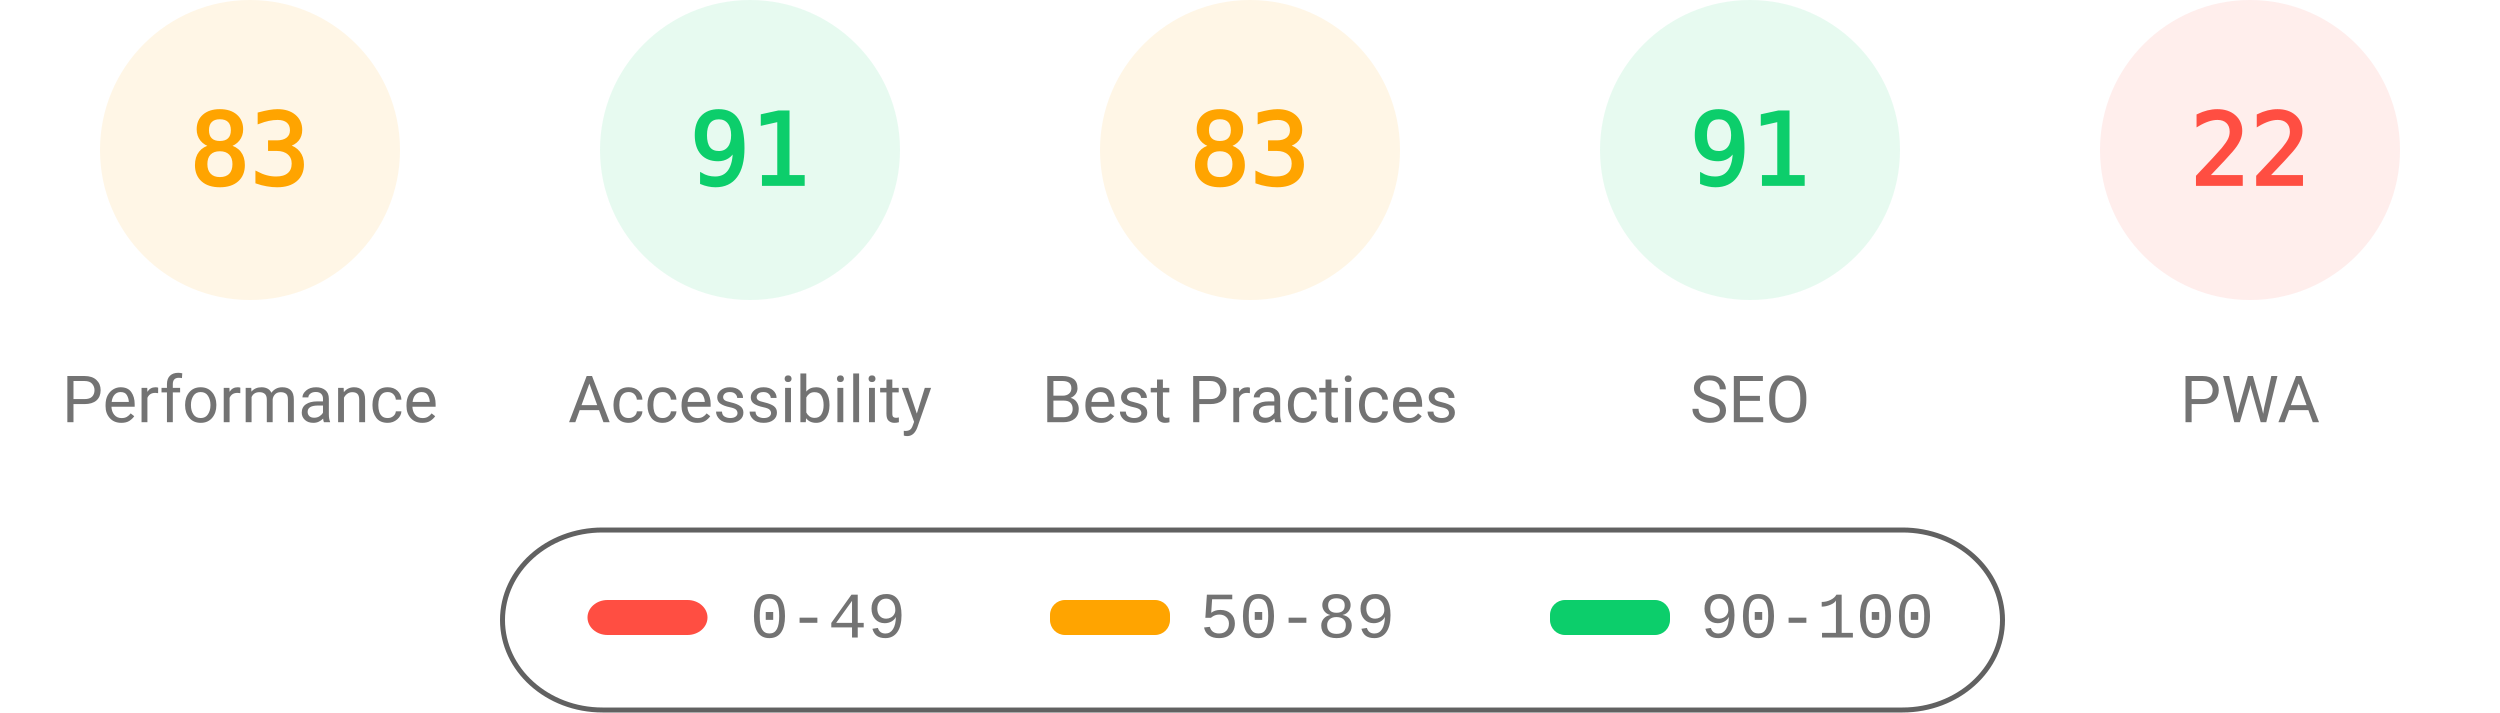
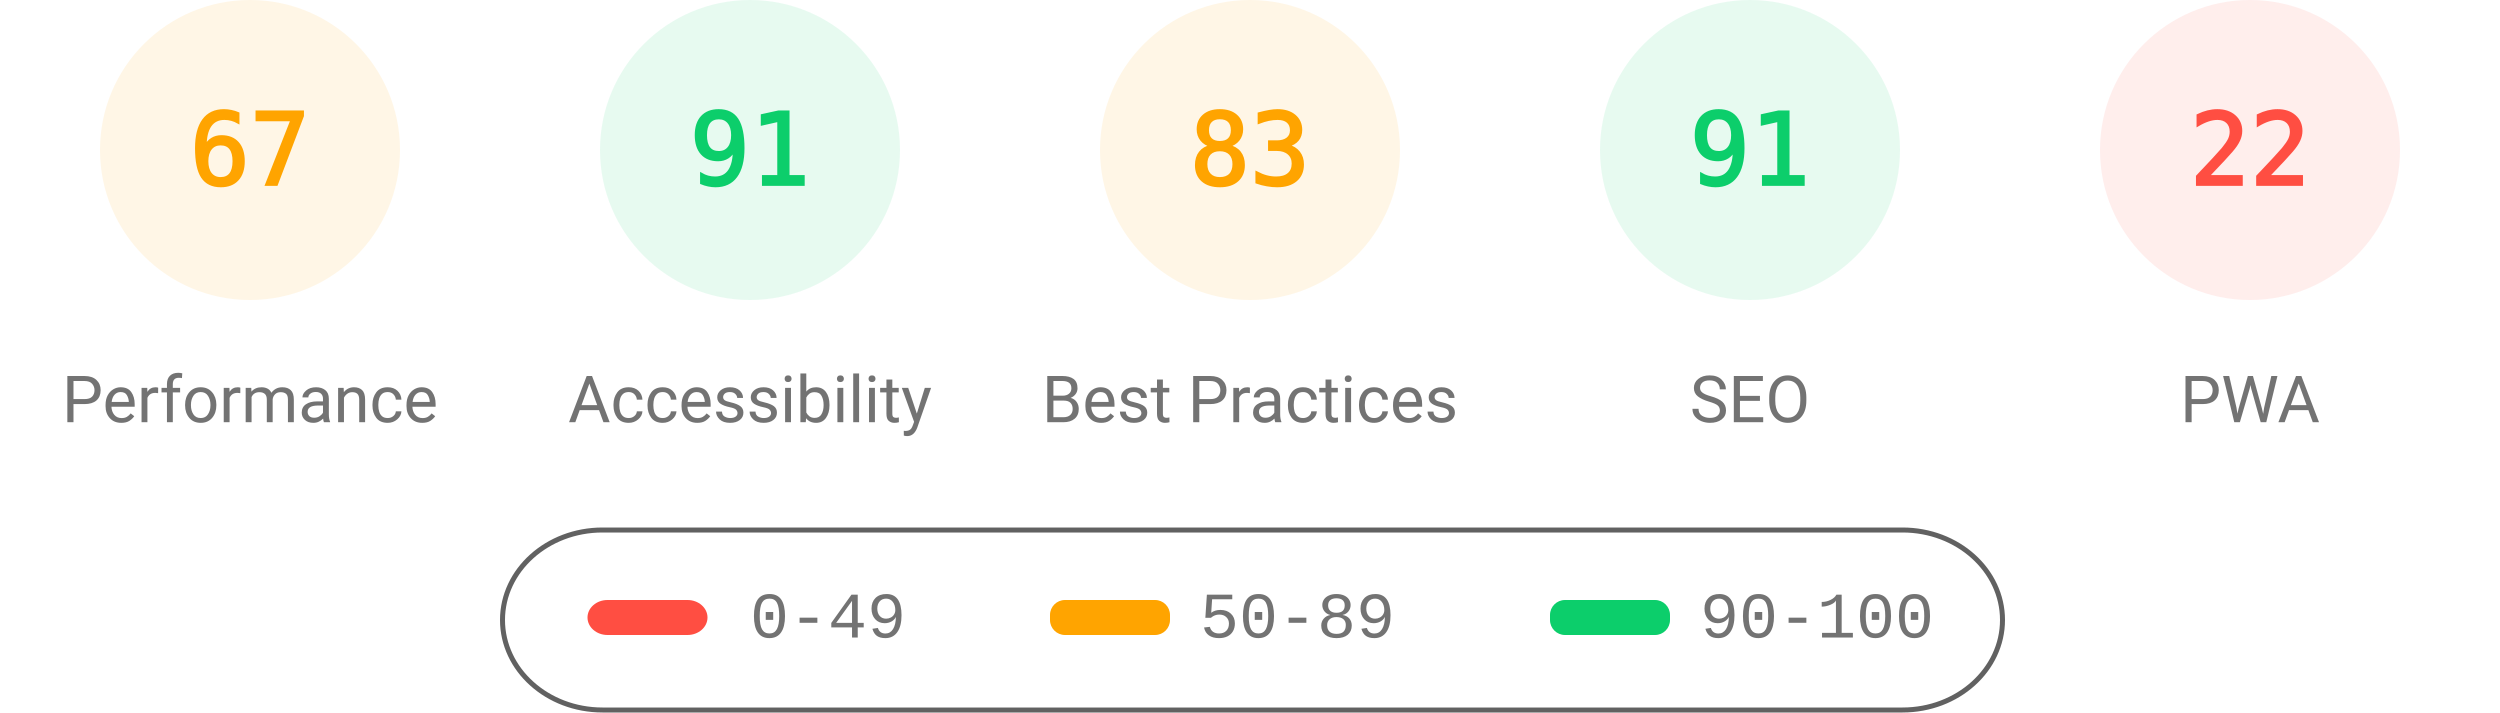
<svg xmlns="http://www.w3.org/2000/svg" fill="none" width="1000" height="285">
  <style>.gauge-base{opacity:.1}.gauge-arc{fill:none;animation-delay:250ms;stroke-linecap:round;transform:rotate(-90deg);transform-origin:100px 60px;animation:load-gauge 1s ease forwards}.guage-text{font-size:40px;font-family:monospace;text-align:center}.guage-red{color:#ff4e42;fill:#ff4e42;stroke:#ff4e42}.guage-orange{color:#ffa400;fill:#ffa400;stroke:#ffa400}.guage-green{color:#0cce6b;fill:#0cce6b;stroke:#0cce6b}.guage-undefined{color:#5c5c5c;fill:#5c5c5c;stroke:#5c5c5c}.guage-title{color:#737373;fill:#737373;stroke:none;font-size:26px;line-height:26px;font-family:Roboto,Halvetica,Arial,sans-serif}@keyframes load-gauge{from{stroke-dasharray:0 352.858}}</style>
  <svg class="guage-div guage-perf guage-orange" viewBox="0 0 200 200" width="200" height="200">
    <circle class="gauge-base" r="56" cx="100" cy="60" stroke-width="8" />
-     <circle class="gauge-arc guage-arc-1" r="56" cx="100" cy="60" stroke-width="8" style="stroke-dasharray:292.042,351.858" />
-     <text class="guage-text" x="100" y="60" alignment-baseline="central" dominant-baseline="central" text-anchor="middle">83</text>
+     <circle class="gauge-arc guage-arc-1" r="56" cx="100" cy="60" stroke-width="8" style="stroke-dasharray:235.745,351.858" />
+     <text class="guage-text" x="100" y="60" alignment-baseline="central" dominant-baseline="central" text-anchor="middle">67</text>
    <text class="guage-title" x="100" y="160" alignment-baseline="central" dominant-baseline="central" text-anchor="middle">Performance</text>
  </svg>
  <svg class="guage-div guage-acc guage-green" viewBox="0 0 200 200" width="200" height="200" x="200">
    <circle class="gauge-base" r="56" cx="100" cy="60" stroke-width="8" />
    <circle class="gauge-arc guage-arc-2" r="56" cx="100" cy="60" stroke-width="8" style="stroke-dasharray:320.191,351.858" />
    <text class="guage-text" x="100" y="60" alignment-baseline="central" dominant-baseline="central" text-anchor="middle">91</text>
    <text class="guage-title" x="100" y="160" alignment-baseline="central" dominant-baseline="central" text-anchor="middle">Accessibility</text>
  </svg>
  <svg class="guage-div guage-best guage-orange" viewBox="0 0 200 200" width="200" height="200" x="400">
    <circle class="gauge-base" r="56" cx="100" cy="60" stroke-width="8" />
    <circle class="gauge-arc guage-arc-3" r="56" cx="100" cy="60" stroke-width="8" style="stroke-dasharray:292.042,351.858" />
    <text class="guage-text" x="100" y="60" alignment-baseline="central" dominant-baseline="central" text-anchor="middle">83</text>
    <text class="guage-title" x="100" y="160" alignment-baseline="central" dominant-baseline="central" text-anchor="middle">Best Practices</text>
  </svg>
  <svg class="guage-div guage-seo guage-green" viewBox="0 0 200 200" width="200" height="200" x="600">
    <circle class="gauge-base" r="56" cx="100" cy="60" stroke-width="8" />
    <circle class="gauge-arc guage-arc-4" r="56" cx="100" cy="60" stroke-width="8" style="stroke-dasharray:320.191,351.858" />
    <text class="guage-text" x="100" y="60" alignment-baseline="central" dominant-baseline="central" text-anchor="middle">91</text>
    <text class="guage-title" x="100" y="160" alignment-baseline="central" dominant-baseline="central" text-anchor="middle">SEO</text>
  </svg>
  <svg class="guage-div guage-pwa guage-red" viewBox="0 0 200 200" width="200" height="200" x="800">
    <circle class="gauge-base" r="56" cx="100" cy="60" stroke-width="8" />
    <circle class="gauge-arc guage-arc-4" r="56" cx="100" cy="60" stroke-width="8" style="stroke-dasharray:77.409,351.858" />
    <text class="guage-text" x="100" y="60" alignment-baseline="central" dominant-baseline="central" text-anchor="middle">22</text>
    <text class="guage-title" x="100" y="160" alignment-baseline="central" dominant-baseline="central" text-anchor="middle">PWA</text>
  </svg>
  <svg width="604" height="76" x="200" y="210">
    <path fill="none" id="canvas_background" d="M-1-1h604v80H-1z" />
    <rect fill-opacity="0" stroke="#616161" stroke-width="2" rx="40" id="svg_2" height="72" width="600" y="2" x="1" fill="#000" />
    <rect stroke="#000" rx="8" id="svg_3" height="14" width="48" y="30" x="35" stroke-opacity="null" stroke-width="0" fill="#ff4e42" />
    <rect stroke="#000" rx="6" id="svg_4" height="14" width="48" y="30" x="220" stroke-opacity="null" stroke-width="0" fill="#ffa400" />
    <rect stroke="#000" rx="6" id="svg_5" height="14" width="48" y="30" x="420" stroke-opacity="null" stroke-width="0" fill="#0cce6b" />
    <text xml:space="preserve" text-anchor="start" font-family="'Courier New', Courier, monospace" font-size="26" id="svg_6" y="45" x="100" stroke-opacity="null" stroke-width="0" stroke="#000" fill="#737373">0-49</text>
    <text xml:space="preserve" text-anchor="start" font-family="'Courier New', Courier, monospace" font-size="26" id="svg_7" y="45" x="280" stroke-opacity="null" stroke-width="0" stroke="#000" fill="#737373">50-89</text>
    <text xml:space="preserve" text-anchor="start" font-family="'Courier New', Courier, monospace" font-size="26" id="svg_8" y="45" x="480" stroke-opacity="null" stroke-width="0" stroke="#000" fill="#737373">90-100</text>
  </svg>
</svg>
